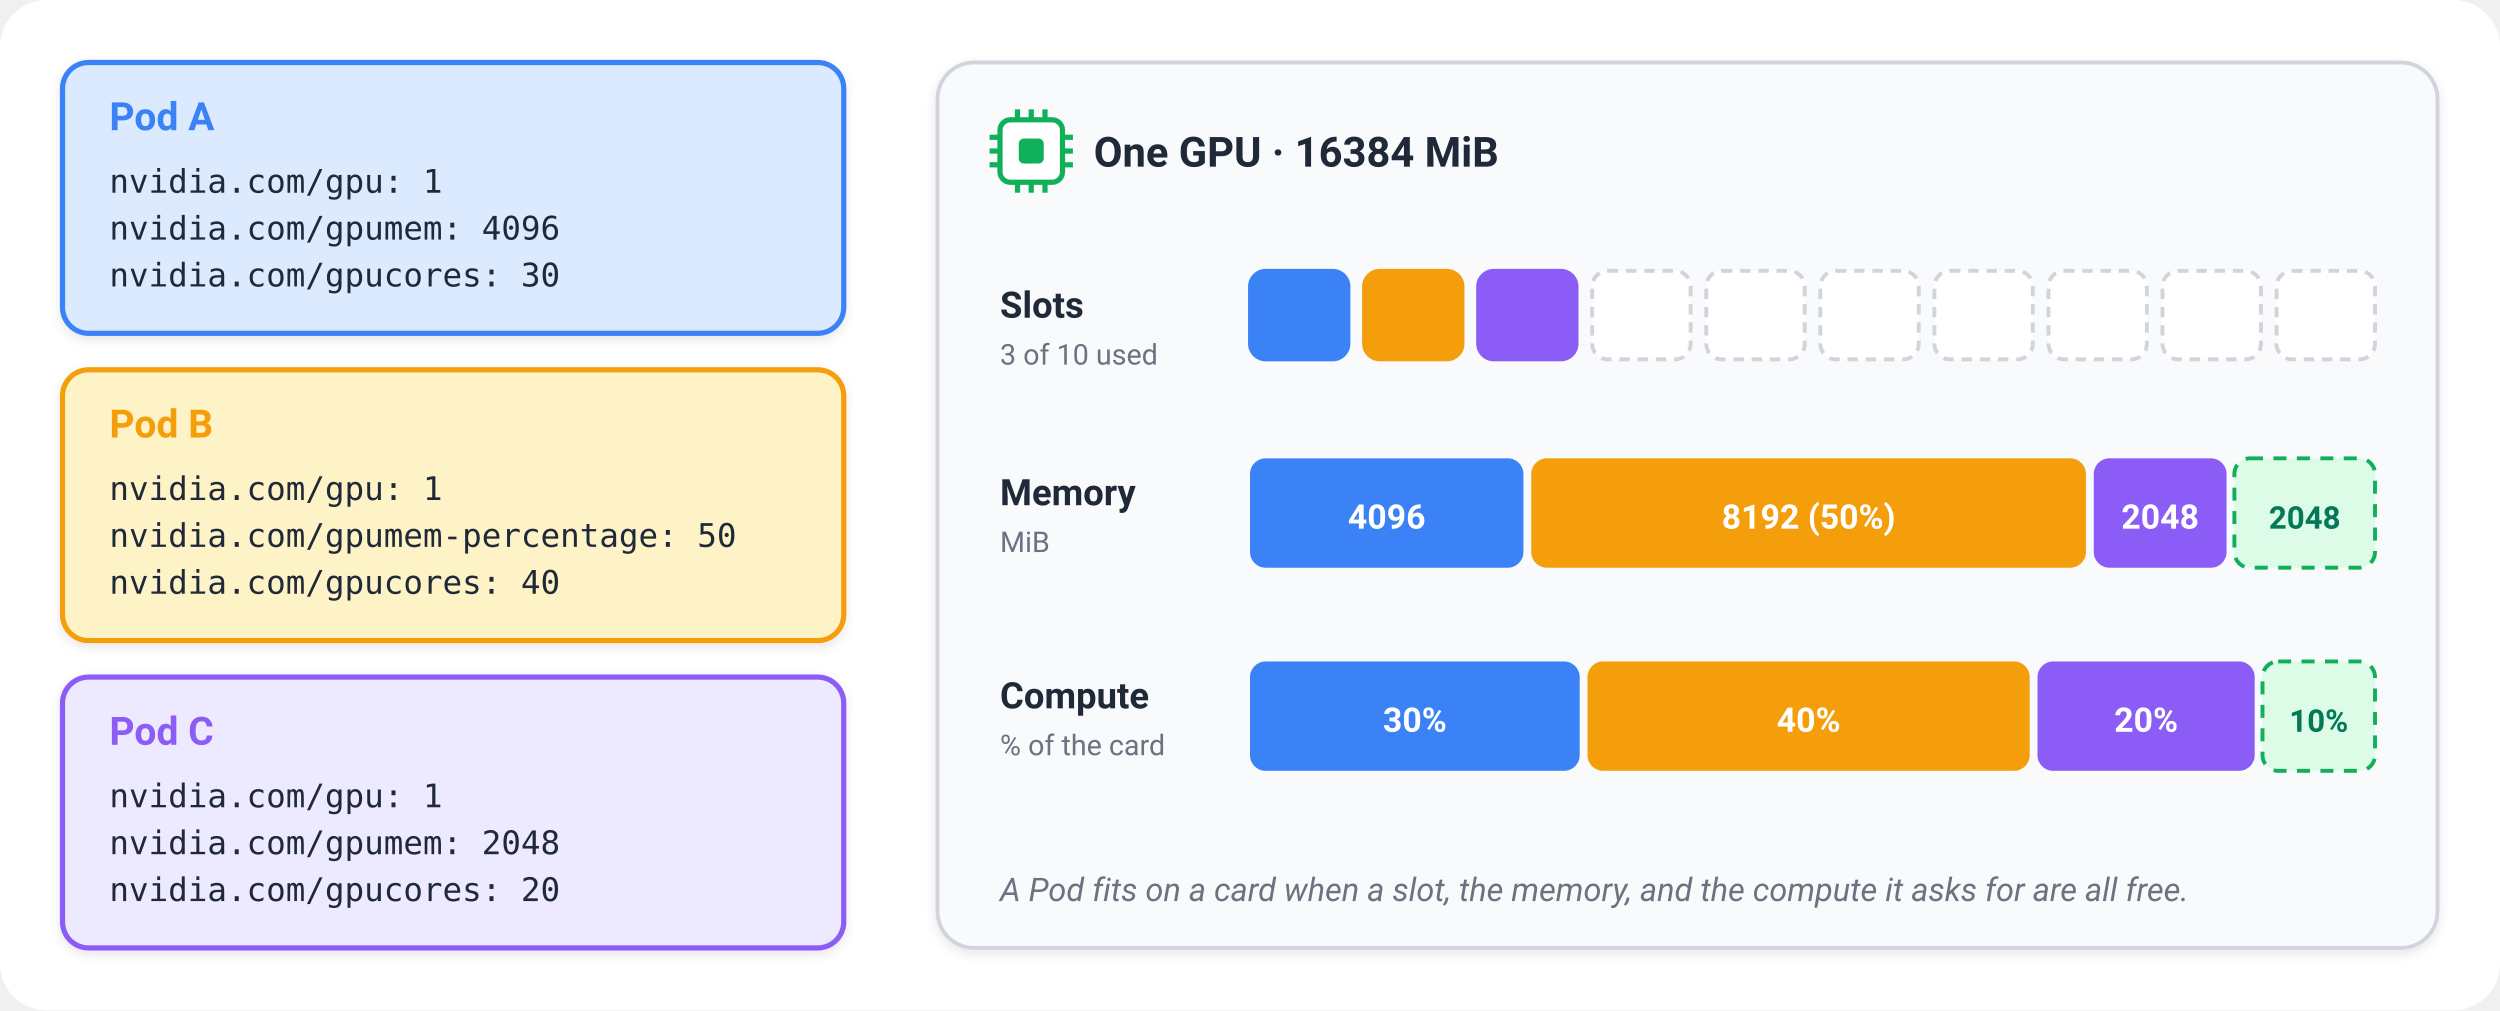
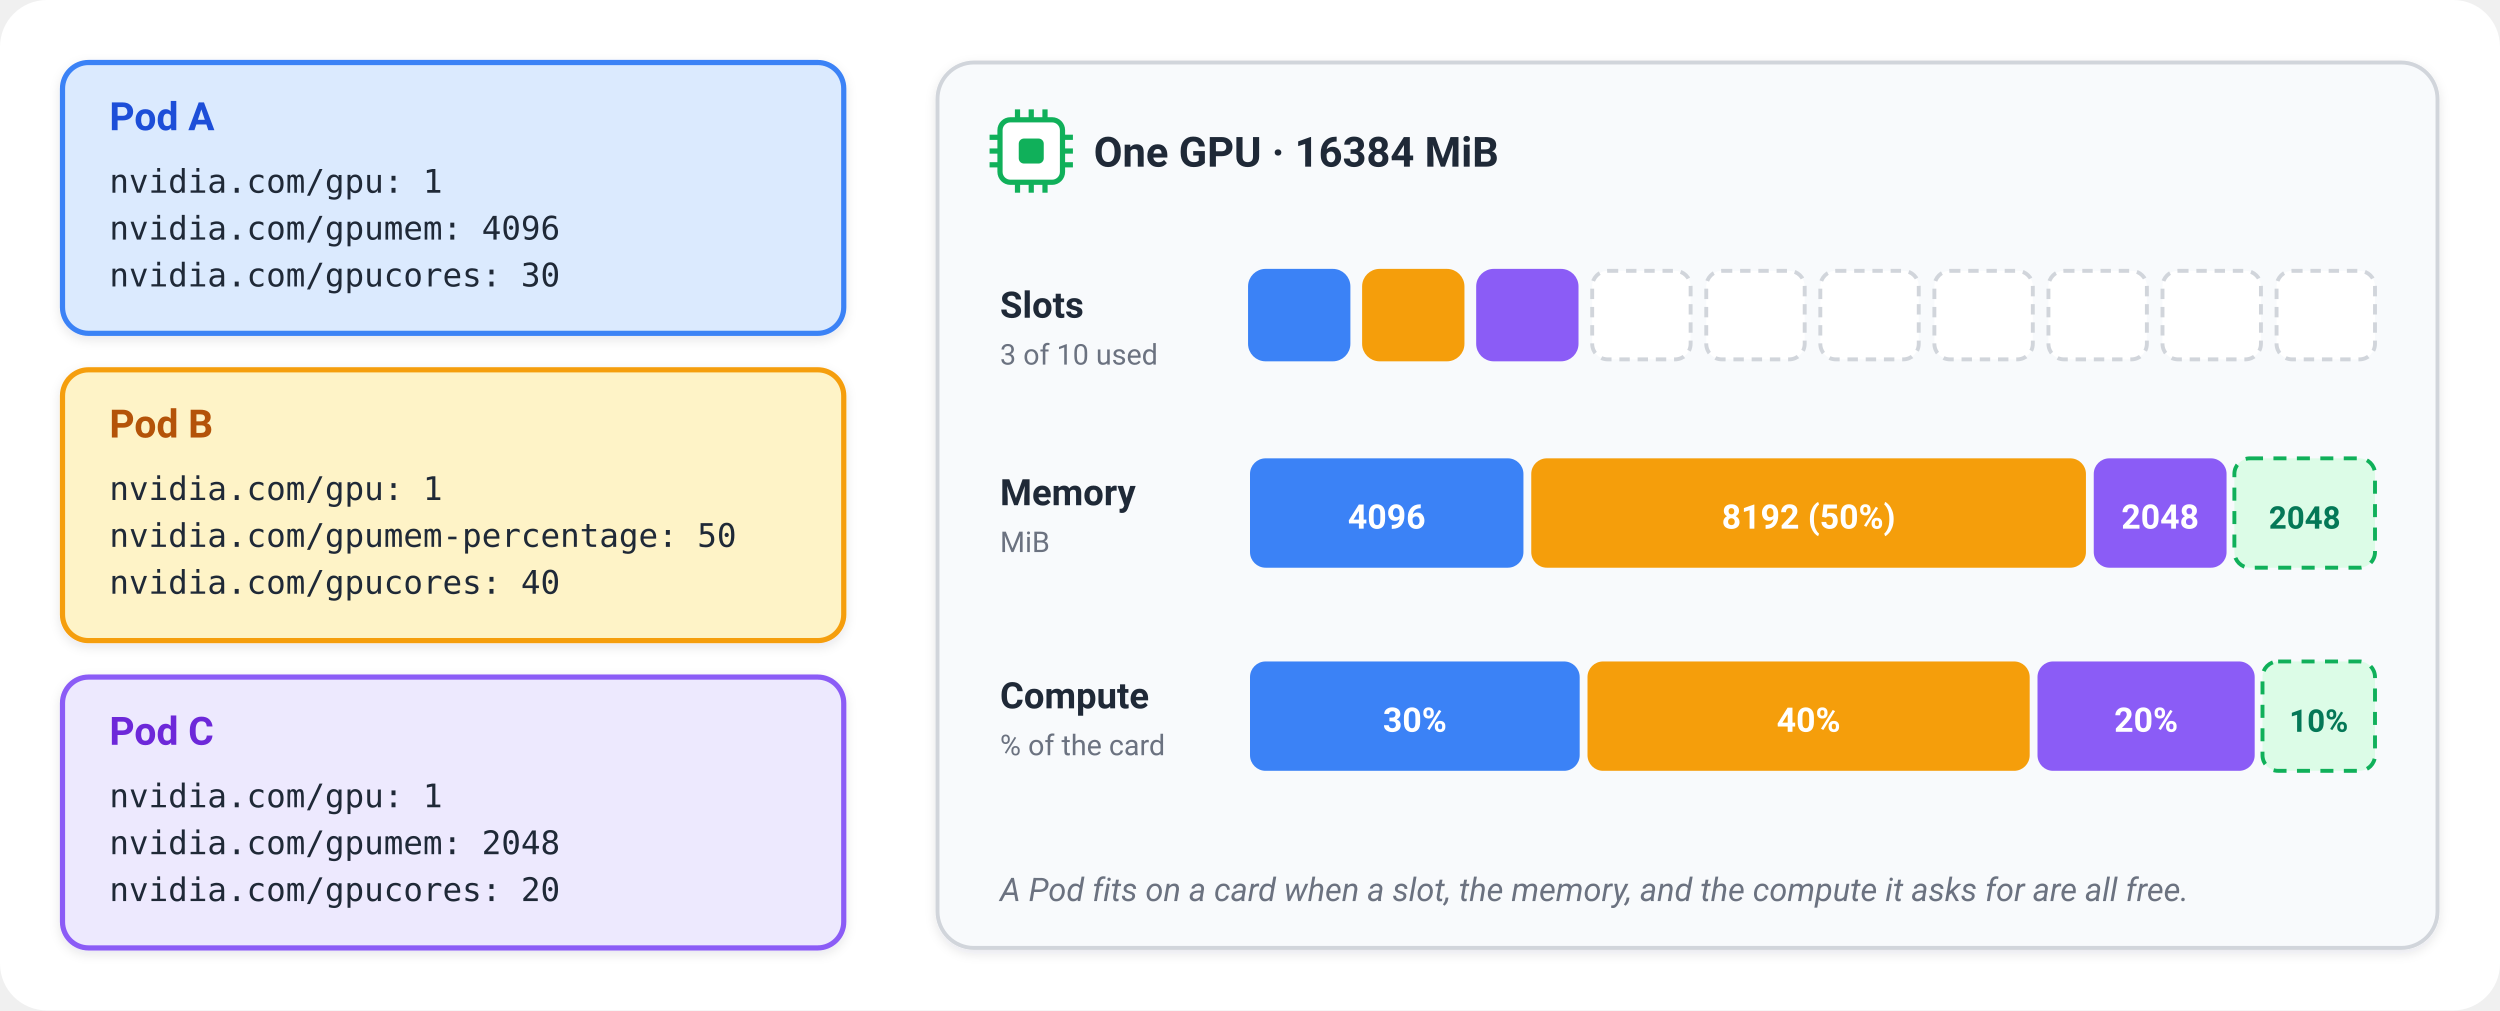
<svg xmlns="http://www.w3.org/2000/svg" viewBox="0 0 960 388" width="960" height="388" role="img">
  <defs>
    <pattern id="hatch" width="8" height="8" patternUnits="userSpaceOnUse" patternTransform="rotate(45)">
      <rect width="8" height="8" fill="#F3F4F6" />
      <line x1="0" y1="0" x2="0" y2="8" stroke="#D1D5DB" stroke-width="3" />
    </pattern>
    <marker id="arrow" viewBox="0 0 10 10" refX="8.5" refY="5" markerWidth="7" markerHeight="7" orient="auto-start-reverse">
      <path d="M0,0 L10,5 L0,10 z" fill="#64748B" />
    </marker>
    <marker id="arrowG" viewBox="0 0 10 10" refX="8.5" refY="5" markerWidth="7" markerHeight="7" orient="auto-start-reverse">
      <path d="M0,0 L10,5 L0,10 z" fill="#10B05A" />
    </marker>
    <marker id="arrowR" viewBox="0 0 10 10" refX="8.5" refY="5" markerWidth="7" markerHeight="7" orient="auto-start-reverse">
      <path d="M0,0 L10,5 L0,10 z" fill="#EF4444" />
    </marker>
    <filter id="shadow" x="-10%" y="-10%" width="120%" height="130%">
      <feDropShadow dx="0" dy="1.5" stdDeviation="2" flood-color="#0F172A" flood-opacity="0.10" />
    </filter>
  </defs>
  <rect x="0" y="0" width="960" height="388" rx="18" fill="#FFFFFF" />
  <rect x="24" y="24" width="300" height="104" rx="10" fill="#DBEAFE" stroke="#3B82F6" stroke-width="2" filter="url(#shadow)" />
-   <text x="42" y="50" font-family="-apple-system, BlinkMacSystemFont, 'Segoe UI', Roboto, 'Helvetica Neue', Arial, 'PingFang SC', 'Hiragino Sans GB', 'Noto Sans CJK SC', 'Microsoft YaHei', sans-serif" font-size="15" font-weight="700" fill="#3B82F6" text-anchor="start">Pod A</text>
+   <text x="42" y="50" font-family="-apple-system, BlinkMacSystemFont, 'Segoe UI', Roboto, 'Helvetica Neue', Arial, 'PingFang SC', 'Hiragino Sans GB', 'Noto Sans CJK SC', 'Microsoft YaHei', sans-serif" font-size="15" font-weight="700" fill="#1D4ED8" text-anchor="start">Pod A</text>
  <text x="42" y="74" font-family="ui-monospace, SFMono-Regular, Menlo, Consolas, monospace" font-size="12.5" font-weight="400" fill="#1F2937" text-anchor="start">nvidia.com/gpu: 1</text>
  <text x="42" y="92" font-family="ui-monospace, SFMono-Regular, Menlo, Consolas, monospace" font-size="12.5" font-weight="400" fill="#1F2937" text-anchor="start">nvidia.com/gpumem: 4096</text>
  <text x="42" y="110" font-family="ui-monospace, SFMono-Regular, Menlo, Consolas, monospace" font-size="12.5" font-weight="400" fill="#1F2937" text-anchor="start">nvidia.com/gpucores: 30</text>
  <rect x="24" y="142" width="300" height="104" rx="10" fill="#FEF3C7" stroke="#F59E0B" stroke-width="2" filter="url(#shadow)" />
-   <text x="42" y="168" font-family="-apple-system, BlinkMacSystemFont, 'Segoe UI', Roboto, 'Helvetica Neue', Arial, 'PingFang SC', 'Hiragino Sans GB', 'Noto Sans CJK SC', 'Microsoft YaHei', sans-serif" font-size="15" font-weight="700" fill="#F59E0B" text-anchor="start">Pod B</text>
+   <text x="42" y="168" font-family="-apple-system, BlinkMacSystemFont, 'Segoe UI', Roboto, 'Helvetica Neue', Arial, 'PingFang SC', 'Hiragino Sans GB', 'Noto Sans CJK SC', 'Microsoft YaHei', sans-serif" font-size="15" font-weight="700" fill="#B45309" text-anchor="start">Pod B</text>
  <text x="42" y="192" font-family="ui-monospace, SFMono-Regular, Menlo, Consolas, monospace" font-size="12.5" font-weight="400" fill="#1F2937" text-anchor="start">nvidia.com/gpu: 1</text>
  <text x="42" y="210" font-family="ui-monospace, SFMono-Regular, Menlo, Consolas, monospace" font-size="12.5" font-weight="400" fill="#1F2937" text-anchor="start">nvidia.com/gpumem-percentage: 50</text>
  <text x="42" y="228" font-family="ui-monospace, SFMono-Regular, Menlo, Consolas, monospace" font-size="12.5" font-weight="400" fill="#1F2937" text-anchor="start">nvidia.com/gpucores: 40</text>
  <rect x="24" y="260" width="300" height="104" rx="10" fill="#EDE9FE" stroke="#8B5CF6" stroke-width="2" filter="url(#shadow)" />
-   <text x="42" y="286" font-family="-apple-system, BlinkMacSystemFont, 'Segoe UI', Roboto, 'Helvetica Neue', Arial, 'PingFang SC', 'Hiragino Sans GB', 'Noto Sans CJK SC', 'Microsoft YaHei', sans-serif" font-size="15" font-weight="700" fill="#8B5CF6" text-anchor="start">Pod C</text>
+   <text x="42" y="286" font-family="-apple-system, BlinkMacSystemFont, 'Segoe UI', Roboto, 'Helvetica Neue', Arial, 'PingFang SC', 'Hiragino Sans GB', 'Noto Sans CJK SC', 'Microsoft YaHei', sans-serif" font-size="15" font-weight="700" fill="#6D28D9" text-anchor="start">Pod C</text>
  <text x="42" y="310" font-family="ui-monospace, SFMono-Regular, Menlo, Consolas, monospace" font-size="12.5" font-weight="400" fill="#1F2937" text-anchor="start">nvidia.com/gpu: 1</text>
  <text x="42" y="328" font-family="ui-monospace, SFMono-Regular, Menlo, Consolas, monospace" font-size="12.5" font-weight="400" fill="#1F2937" text-anchor="start">nvidia.com/gpumem: 2048</text>
  <text x="42" y="346" font-family="ui-monospace, SFMono-Regular, Menlo, Consolas, monospace" font-size="12.5" font-weight="400" fill="#1F2937" text-anchor="start">nvidia.com/gpucores: 20</text>
  <rect x="360" y="24" width="576" height="340" rx="14" fill="#F8FAFC" stroke="#D1D5DB" stroke-width="1.5" filter="url(#shadow)" />
  <line x1="390.72" y1="42" x2="390.72" y2="46" stroke="#10B05A" stroke-width="2" />
  <line x1="390.72" y1="70" x2="390.72" y2="74" stroke="#10B05A" stroke-width="2" />
  <line x1="380" y1="52.72" x2="384" y2="52.72" stroke="#10B05A" stroke-width="2" />
  <line x1="408" y1="52.72" x2="412" y2="52.72" stroke="#10B05A" stroke-width="2" />
  <line x1="396.0" y1="42" x2="396.0" y2="46" stroke="#10B05A" stroke-width="2" />
  <line x1="396.0" y1="70" x2="396.0" y2="74" stroke="#10B05A" stroke-width="2" />
  <line x1="380" y1="58.0" x2="384" y2="58.0" stroke="#10B05A" stroke-width="2" />
  <line x1="408" y1="58.0" x2="412" y2="58.0" stroke="#10B05A" stroke-width="2" />
  <line x1="401.28" y1="42" x2="401.28" y2="46" stroke="#10B05A" stroke-width="2" />
  <line x1="401.28" y1="70" x2="401.28" y2="74" stroke="#10B05A" stroke-width="2" />
  <line x1="380" y1="63.28" x2="384" y2="63.28" stroke="#10B05A" stroke-width="2" />
  <line x1="408" y1="63.28" x2="412" y2="63.28" stroke="#10B05A" stroke-width="2" />
  <rect x="384" y="46" width="24" height="24" rx="4" fill="#fff" stroke="#10B05A" stroke-width="2" />
  <rect x="391.2" y="53.2" width="9.6" height="9.6" rx="2" fill="#10B05A" />
  <text x="420" y="64" font-family="-apple-system, BlinkMacSystemFont, 'Segoe UI', Roboto, 'Helvetica Neue', Arial, 'PingFang SC', 'Hiragino Sans GB', 'Noto Sans CJK SC', 'Microsoft YaHei', sans-serif" font-size="16" font-weight="700" fill="#1F2937" text-anchor="start">One GPU · 16384 MiB</text>
  <text x="384" y="122" font-family="-apple-system, BlinkMacSystemFont, 'Segoe UI', Roboto, 'Helvetica Neue', Arial, 'PingFang SC', 'Hiragino Sans GB', 'Noto Sans CJK SC', 'Microsoft YaHei', sans-serif" font-size="14" font-weight="700" fill="#1F2937" text-anchor="start">Slots</text>
  <text x="384" y="140" font-family="-apple-system, BlinkMacSystemFont, 'Segoe UI', Roboto, 'Helvetica Neue', Arial, 'PingFang SC', 'Hiragino Sans GB', 'Noto Sans CJK SC', 'Microsoft YaHei', sans-serif" font-size="11" font-weight="400" fill="#6B7280" text-anchor="start">3 of 10 used</text>
  <rect x="480.0" y="104" width="37.8" height="34" rx="6" fill="#3B82F6" stroke="#3B82F6" stroke-width="1.5" />
  <rect x="523.8" y="104" width="37.8" height="34" rx="6" fill="#F59E0B" stroke="#F59E0B" stroke-width="1.5" />
  <rect x="567.6" y="104" width="37.8" height="34" rx="6" fill="#8B5CF6" stroke="#8B5CF6" stroke-width="1.5" />
  <rect x="611.4" y="104" width="37.8" height="34" rx="6" fill="#fff" stroke="#D1D5DB" stroke-width="1.5" stroke-dasharray="4 3" />
  <rect x="655.2" y="104" width="37.8" height="34" rx="6" fill="#fff" stroke="#D1D5DB" stroke-width="1.5" stroke-dasharray="4 3" />
  <rect x="699.0" y="104" width="37.8" height="34" rx="6" fill="#fff" stroke="#D1D5DB" stroke-width="1.5" stroke-dasharray="4 3" />
  <rect x="742.8" y="104" width="37.8" height="34" rx="6" fill="#fff" stroke="#D1D5DB" stroke-width="1.5" stroke-dasharray="4 3" />
  <rect x="786.6" y="104" width="37.8" height="34" rx="6" fill="#fff" stroke="#D1D5DB" stroke-width="1.5" stroke-dasharray="4 3" />
  <rect x="830.4" y="104" width="37.8" height="34" rx="6" fill="#fff" stroke="#D1D5DB" stroke-width="1.5" stroke-dasharray="4 3" />
  <rect x="874.2" y="104" width="37.8" height="34" rx="6" fill="#fff" stroke="#D1D5DB" stroke-width="1.5" stroke-dasharray="4 3" />
  <text x="384" y="194" font-family="-apple-system, BlinkMacSystemFont, 'Segoe UI', Roboto, 'Helvetica Neue', Arial, 'PingFang SC', 'Hiragino Sans GB', 'Noto Sans CJK SC', 'Microsoft YaHei', sans-serif" font-size="14" font-weight="700" fill="#1F2937" text-anchor="start">Memory</text>
  <text x="384" y="212" font-family="-apple-system, BlinkMacSystemFont, 'Segoe UI', Roboto, 'Helvetica Neue', Arial, 'PingFang SC', 'Hiragino Sans GB', 'Noto Sans CJK SC', 'Microsoft YaHei', sans-serif" font-size="11" font-weight="400" fill="#6B7280" text-anchor="start">MiB</text>
  <rect x="480" y="176" width="105.0" height="42" rx="6" fill="#3B82F6" />
  <text x="532.5" y="203" font-family="-apple-system, BlinkMacSystemFont, 'Segoe UI', Roboto, 'Helvetica Neue', Arial, 'PingFang SC', 'Hiragino Sans GB', 'Noto Sans CJK SC', 'Microsoft YaHei', sans-serif" font-size="13" font-weight="700" fill="#fff" text-anchor="middle">4096</text>
  <rect x="588.0" y="176" width="213.0" height="42" rx="6" fill="#F59E0B" />
  <text x="694.5" y="203" font-family="-apple-system, BlinkMacSystemFont, 'Segoe UI', Roboto, 'Helvetica Neue', Arial, 'PingFang SC', 'Hiragino Sans GB', 'Noto Sans CJK SC', 'Microsoft YaHei', sans-serif" font-size="13" font-weight="700" fill="#fff" text-anchor="middle">8192 (50%)</text>
  <rect x="804.0" y="176" width="51.0" height="42" rx="6" fill="#8B5CF6" />
  <text x="829.5" y="203" font-family="-apple-system, BlinkMacSystemFont, 'Segoe UI', Roboto, 'Helvetica Neue', Arial, 'PingFang SC', 'Hiragino Sans GB', 'Noto Sans CJK SC', 'Microsoft YaHei', sans-serif" font-size="13" font-weight="700" fill="#fff" text-anchor="middle">2048</text>
  <rect x="858.0" y="176" width="54.0" height="42" rx="6" fill="#DCFCE7" stroke="#10B05A" stroke-width="1.5" stroke-dasharray="5 4" />
  <text x="885.0" y="203" font-family="-apple-system, BlinkMacSystemFont, 'Segoe UI', Roboto, 'Helvetica Neue', Arial, 'PingFang SC', 'Hiragino Sans GB', 'Noto Sans CJK SC', 'Microsoft YaHei', sans-serif" font-size="12" font-weight="600" fill="#047857" text-anchor="middle">2048</text>
  <text x="384" y="272" font-family="-apple-system, BlinkMacSystemFont, 'Segoe UI', Roboto, 'Helvetica Neue', Arial, 'PingFang SC', 'Hiragino Sans GB', 'Noto Sans CJK SC', 'Microsoft YaHei', sans-serif" font-size="14" font-weight="700" fill="#1F2937" text-anchor="start">Compute</text>
  <text x="384" y="290" font-family="-apple-system, BlinkMacSystemFont, 'Segoe UI', Roboto, 'Helvetica Neue', Arial, 'PingFang SC', 'Hiragino Sans GB', 'Noto Sans CJK SC', 'Microsoft YaHei', sans-serif" font-size="11" font-weight="400" fill="#6B7280" text-anchor="start">% of the card</text>
  <rect x="480" y="254" width="126.6" height="42" rx="6" fill="#3B82F6" />
  <text x="543.3" y="281" font-family="-apple-system, BlinkMacSystemFont, 'Segoe UI', Roboto, 'Helvetica Neue', Arial, 'PingFang SC', 'Hiragino Sans GB', 'Noto Sans CJK SC', 'Microsoft YaHei', sans-serif" font-size="13" font-weight="700" fill="#fff" text-anchor="middle">30%</text>
  <rect x="609.6" y="254" width="169.8" height="42" rx="6" fill="#F59E0B" />
  <text x="694.5" y="281" font-family="-apple-system, BlinkMacSystemFont, 'Segoe UI', Roboto, 'Helvetica Neue', Arial, 'PingFang SC', 'Hiragino Sans GB', 'Noto Sans CJK SC', 'Microsoft YaHei', sans-serif" font-size="13" font-weight="700" fill="#fff" text-anchor="middle">40%</text>
  <rect x="782.4" y="254" width="83.4" height="42" rx="6" fill="#8B5CF6" />
  <text x="824.1" y="281" font-family="-apple-system, BlinkMacSystemFont, 'Segoe UI', Roboto, 'Helvetica Neue', Arial, 'PingFang SC', 'Hiragino Sans GB', 'Noto Sans CJK SC', 'Microsoft YaHei', sans-serif" font-size="13" font-weight="700" fill="#fff" text-anchor="middle">20%</text>
  <rect x="868.8" y="254" width="43.2" height="42" rx="6" fill="#DCFCE7" stroke="#10B05A" stroke-width="1.5" stroke-dasharray="5 4" />
  <text x="890.4" y="281" font-family="-apple-system, BlinkMacSystemFont, 'Segoe UI', Roboto, 'Helvetica Neue', Arial, 'PingFang SC', 'Hiragino Sans GB', 'Noto Sans CJK SC', 'Microsoft YaHei', sans-serif" font-size="12" font-weight="600" fill="#047857" text-anchor="middle">10%</text>
  <text x="384" y="346" font-family="-apple-system, BlinkMacSystemFont, 'Segoe UI', Roboto, 'Helvetica Neue', Arial, 'PingFang SC', 'Hiragino Sans GB', 'Noto Sans CJK SC', 'Microsoft YaHei', sans-serif" font-size="12.5" font-weight="400" fill="#6B7280" text-anchor="start" font-style="italic">A Pod fits on a card when a slot, the memory, and the compute it asks for are all free.</text>
</svg>
